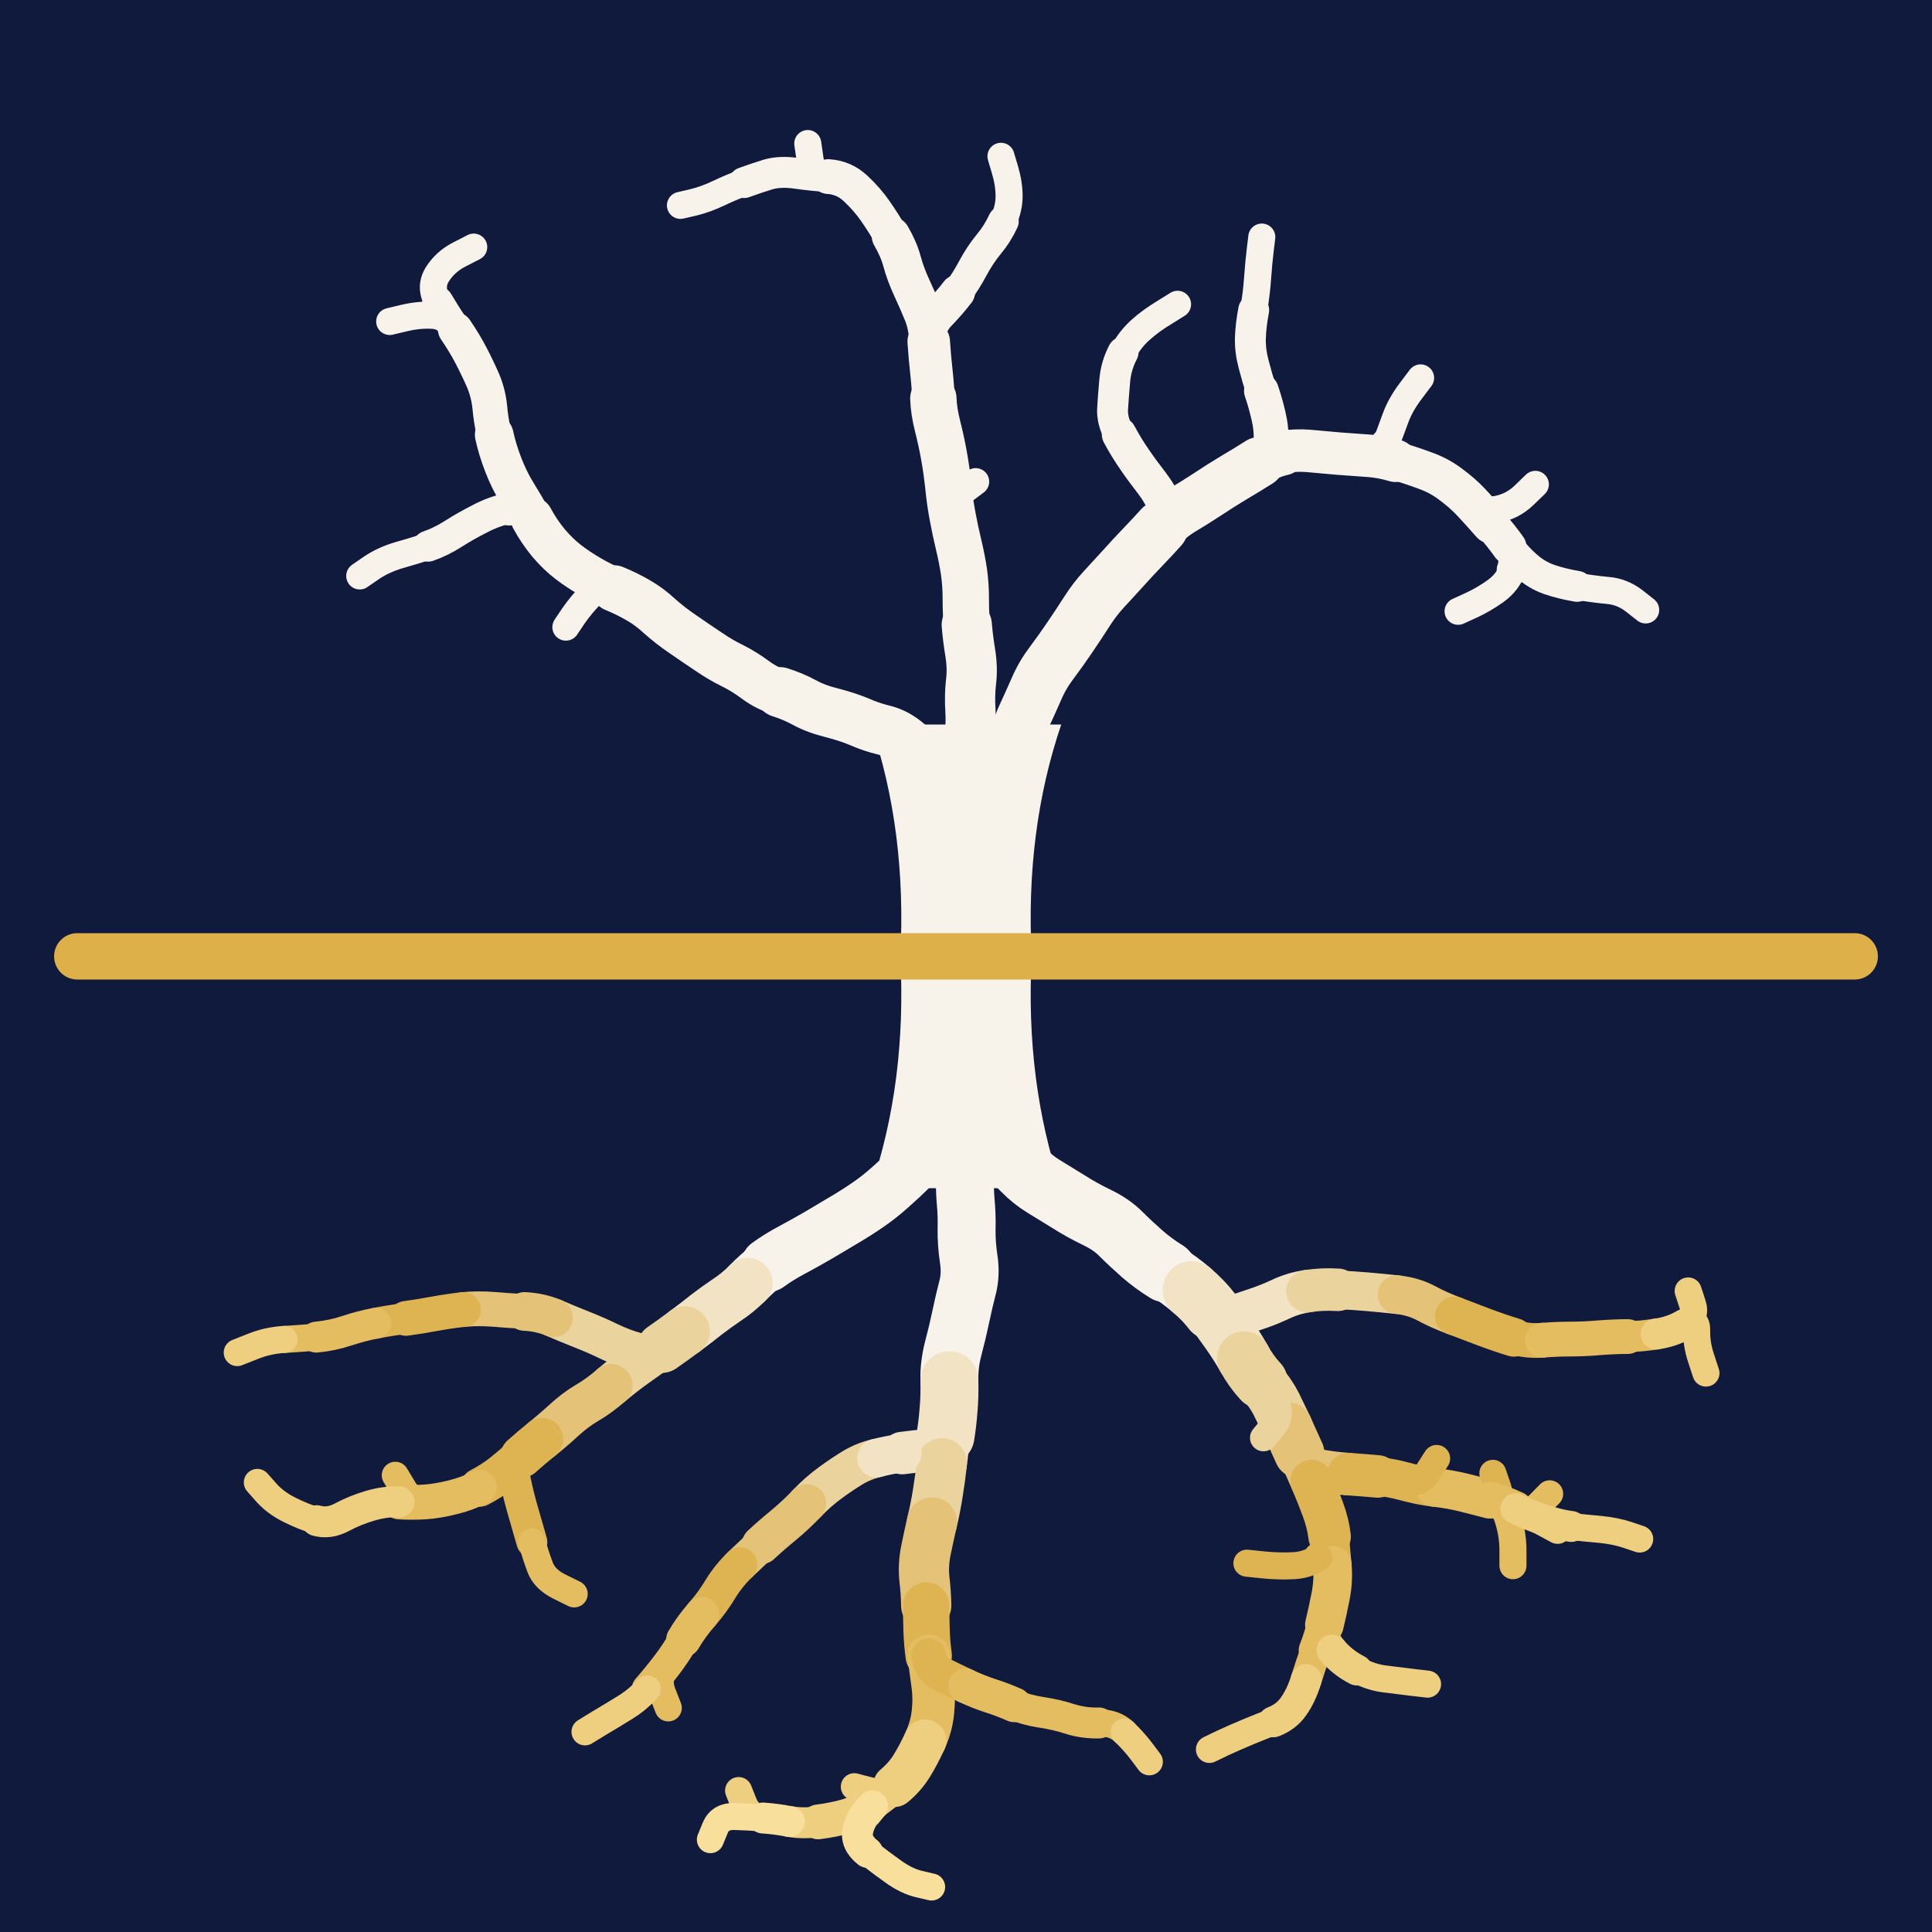
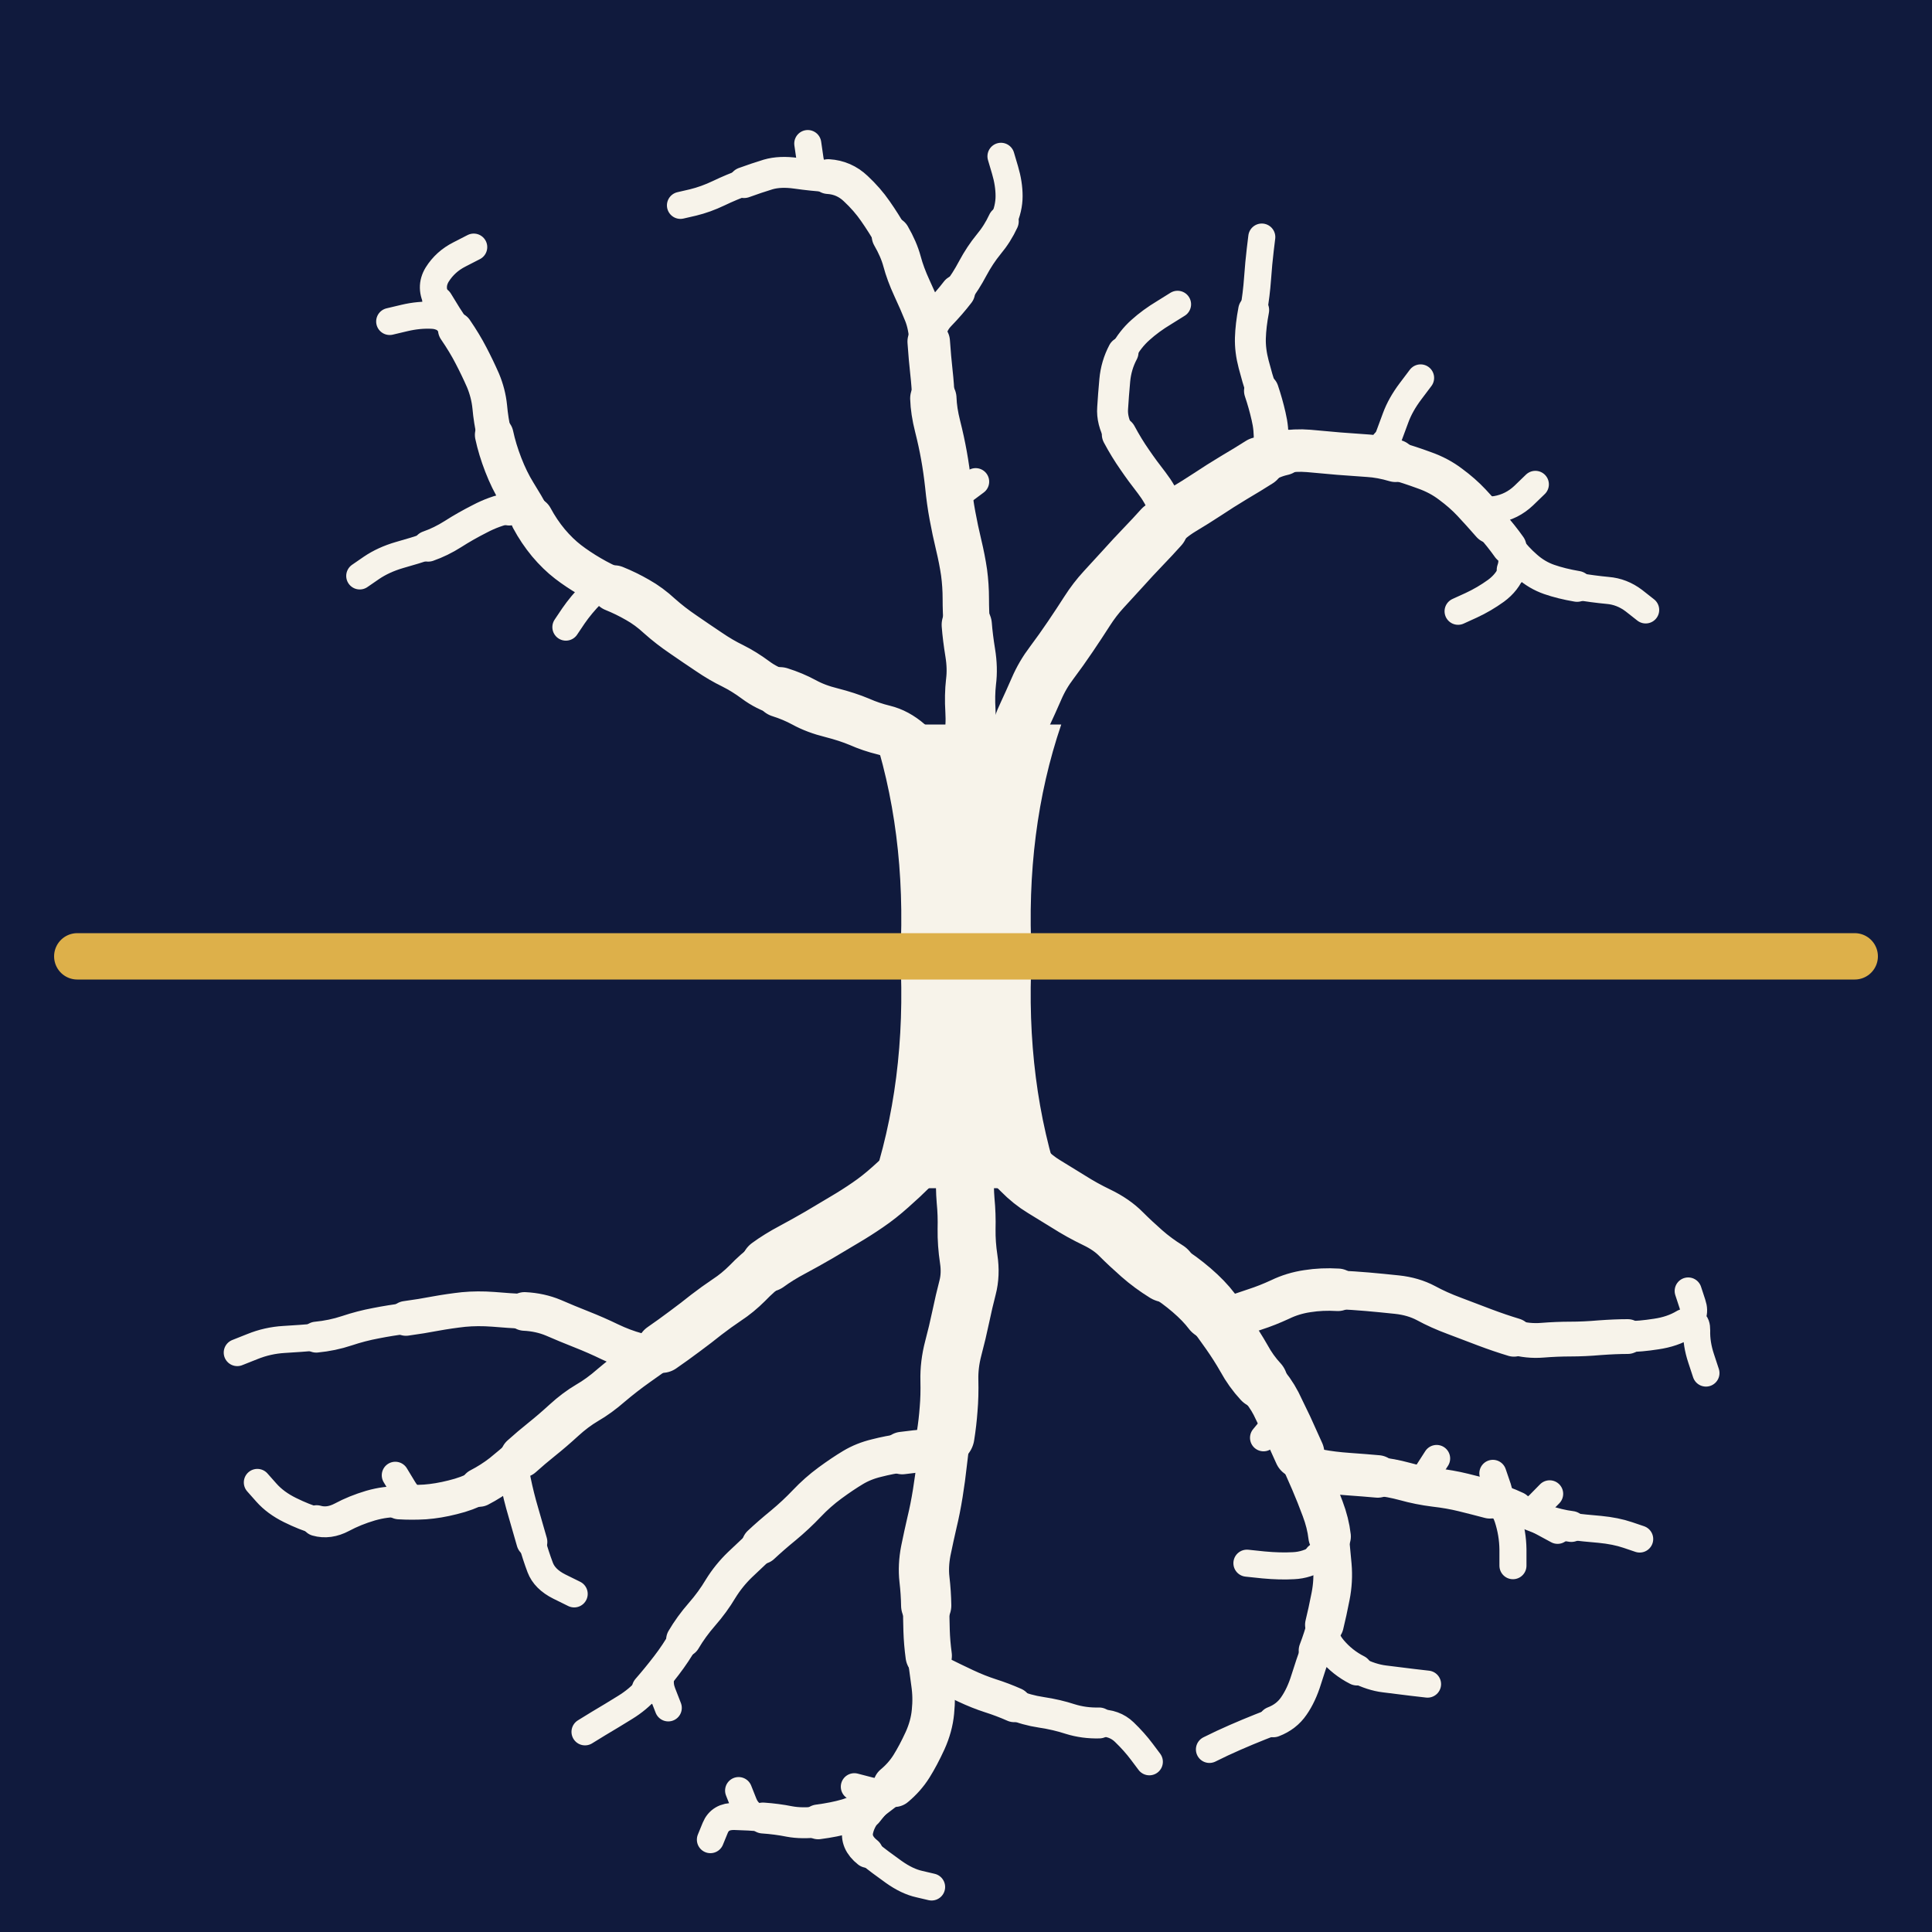
<svg xmlns="http://www.w3.org/2000/svg" viewBox="0 0 100 100" width="1000" height="1000" role="img" aria-label="True Data Sovereignty: threads gather above, pass one ground line, and spread below">
  <rect width="100" height="100" fill="#101A3D" />
  <g fill="none" stroke-linecap="round" stroke-linejoin="round">
-     <path d="M47.6 60L47.14 60.46M47.14 60.46Q46.68 60.92 46.09 61.44M46.09 61.44Q45.5 61.97 44.91 62.37M44.91 62.37Q44.33 62.77 43.7 63.14M43.7 63.14Q43.08 63.51 42.39 63.92M42.39 63.92Q41.7 64.32 41.01 64.69M41.01 64.69Q40.31 65.06 39.75 65.47" stroke="#F7F3EA" stroke-width="2.8" />
+     <path d="M47.6 60L47.14 60.46M47.14 60.46Q46.68 60.92 46.09 61.44M46.09 61.44Q45.5 61.97 44.91 62.37M44.91 62.37Q44.33 62.77 43.7 63.14M43.7 63.14Q43.08 63.51 42.39 63.92M42.39 63.92Q41.7 64.32 41.01 64.69M41.01 64.69Q40.31 65.06 39.75 65.47M62.72 67.86Q63.13 68.39 63.57 69.02M63.57 69.02Q64.02 69.66 64.39 70.31M64.39 70.31Q64.75 70.97 65.25 71.51" stroke="#F7F3EA" stroke-width="2.8" />
    <path d="M52.4 60L52.93 60.53M52.93 60.53Q53.46 61.07 54.04 61.42M54.04 61.42Q54.62 61.77 55.31 62.2M55.31 62.2Q56 62.64 56.77 63.01M56.77 63.01Q57.54 63.38 58.03 63.88M58.03 63.88Q58.52 64.37 59.1 64.88M59.1 64.88Q59.68 65.39 60.36 65.81" stroke="#F7F3EA" stroke-width="3.2" />
-     <path d="M50 60L49.96 60.72M49.96 60.72Q49.92 61.44 49.98 62.15M49.98 62.15Q50.05 62.86 50.03 63.62M50.03 63.62Q50.02 64.38 50.14 65.17M50.14 65.17Q50.26 65.96 50.08 66.65M50.08 66.65Q49.9 67.34 49.73 68.15M49.73 68.15Q49.56 68.96 49.34 69.79M60.36 65.81Q61.04 66.23 61.68 66.78M49.34 69.79Q49.12 70.63 49.14 71.44" stroke="#F7F3EA" stroke-width="3" />
-     <path d="M39.75 65.47Q39.19 65.89 38.69 66.41" stroke="#F7F3EA" stroke-width="2.6" />
-     <path d="M38.69 66.41Q38.18 66.92 37.63 67.28M37.63 67.28Q37.08 67.65 36.56 68.05M36.56 68.05Q36.05 68.46 35.44 68.91M48.94 74.32Q48.83 75 48.75 75.74" stroke="#F1E3C4" stroke-width="2.6" />
-     <path d="M61.68 66.78Q62.32 67.33 62.72 67.86M49.14 71.44Q49.16 72.25 49.1 72.94M49.1 72.94Q49.05 73.63 48.94 74.32" stroke="#F1E3C4" stroke-width="3" />
-     <path d="M62.72 67.86Q63.13 68.39 63.57 69.02M63.57 69.02Q64.02 69.66 64.39 70.31" stroke="#F1E3C4" stroke-width="2.8" />
-     <path d="M62.72 67.86Q63.13 68.39 63.74 68.18M63.74 68.18Q64.36 67.98 64.97 67.77M48.94 74.32Q48.83 75 48.1 75.06M64.97 67.77Q65.59 67.57 66.26 67.26M48.1 75.06Q47.36 75.12 46.7 75.21M66.26 67.26Q66.92 66.94 67.67 66.83" stroke="#F1E3C4" stroke-width="2.2" />
-     <path d="M35.44 68.91Q34.84 69.36 34.26 69.76M48.75 75.74Q48.67 76.48 48.54 77.29M65.25 71.51Q65.74 72.05 66.05 72.65M48.54 77.29Q48.41 78.1 48.24 78.8M66.05 72.65Q66.35 73.26 66.64 73.87" stroke="#EBD39E" stroke-width="2.6" />
-     <path d="M64.39 70.31Q64.75 70.97 65.25 71.51" stroke="#EBD39E" stroke-width="2.8" />
-     <path d="M34.26 69.76Q33.68 70.16 32.98 70.66M32.98 70.66Q32.29 71.15 31.64 71.7M67.67 66.83Q68.42 66.71 69.25 66.76" stroke="#EBD39E" stroke-width="2.2" />
-     <path d="M34.26 69.76Q33.68 70.16 32.97 69.98M45.37 75.47Q44.7 75.63 44.15 75.96M32.97 69.98Q32.27 69.79 31.56 69.45M69.25 66.76Q70.07 66.8 70.77 66.86M44.15 75.96Q43.6 76.29 42.96 76.76M31.56 69.45Q30.86 69.11 30.1 68.81M70.77 66.86Q71.46 66.92 72.31 67.01M30.1 68.81Q29.34 68.51 28.65 68.21M42.96 76.76Q42.32 77.23 41.76 77.82" stroke="#EBD39E" stroke-width="2" />
-     <path d="M48.24 78.8Q48.08 79.49 47.92 80.27M66.64 73.87Q66.92 74.48 67.25 75.22M47.92 80.27Q47.77 81.05 47.85 81.75M47.85 81.75Q47.93 82.44 47.94 83.1" stroke="#E4C378" stroke-width="2.6" />
-     <path d="M46.7 75.21Q46.03 75.3 45.37 75.47" stroke="#F1E3C4" stroke-width="2" />
-     <path d="M31.64 71.7Q31 72.26 30.39 72.61M30.39 72.61Q29.78 72.97 29.19 73.51M67.25 75.22Q67.59 75.97 67.89 76.66M29.19 73.51Q28.6 74.05 28.05 74.49M67.25 75.22Q67.59 75.97 68.27 76.11M68.27 76.11Q68.94 76.24 69.8 76.3" stroke="#E4C378" stroke-width="2.2" />
-     <path d="M66.05 72.65Q66.35 73.26 65.88 73.84L65.4 74.42" stroke="#EBD39E" stroke-width="1.4" />
-     <path d="M47.94 83.1Q47.94 83.76 47.96 84.4M47.96 84.4Q47.98 85.04 48.07 85.7" stroke="#DEB352" stroke-width="2.4" />
-     <path d="M67.89 76.66Q68.19 77.36 68.46 78.09M28.05 74.49Q27.5 74.93 27 75.38M68.46 78.09Q68.74 78.83 68.82 79.53M69.8 76.3Q70.65 76.36 71.31 76.42" stroke="#DEB352" stroke-width="2.2" />
-     <path d="M72.31 67.01Q73.15 67.1 73.81 67.45M41.76 77.82Q41.2 78.41 40.55 78.95M28.65 68.21Q27.96 67.92 27.15 67.88M73.81 67.45Q74.47 67.81 75.28 68.11M40.55 78.95Q39.89 79.49 39.39 79.96" stroke="#E4C378" stroke-width="2" />
-     <path d="M27 75.38Q26.5 75.82 25.97 76.25M68.82 79.53Q68.89 80.22 68.96 81.02M75.28 68.11Q76.08 68.41 76.86 68.71M71.31 76.42Q71.97 76.48 72.71 76.68M25.97 76.25Q25.43 76.67 24.81 76.99M76.86 68.71Q77.63 69 78.36 69.22M72.71 76.68Q73.46 76.89 74.26 76.99" stroke="#DEB352" stroke-width="2" />
-     <path d="M48.07 85.7Q48.16 86.37 48.26 87.11M48.26 87.11Q48.37 87.85 48.29 88.6M48.29 88.6Q48.22 89.35 47.88 90.1" stroke="#E5BD61" stroke-width="2.2" />
-     <path d="M27.15 67.88Q26.34 67.84 25.53 67.77M39.39 79.96Q38.89 80.43 38.3 80.99M25.53 67.77Q24.72 67.71 23.99 67.78" stroke="#E4C378" stroke-width="1.8" />
-     <path d="M27 75.38Q26.5 75.82 26.68 76.64M68.82 79.53Q68.89 80.22 68.27 80.62M26.68 76.64Q26.85 77.47 27.09 78.28M27.09 78.28Q27.33 79.1 27.53 79.81M21.01 68.24Q20.21 68.34 19.45 68.49" stroke="#DEB352" stroke-width="1.6" />
-     <path d="M48.07 85.7Q48.16 86.37 48.74 86.66M48.74 86.66Q49.32 86.95 49.98 87.26M38.3 80.99Q37.72 81.55 37.3 82.23M23.99 67.78Q23.27 67.86 22.55 67.99M78.36 69.22Q79.08 69.43 79.83 69.37M37.3 82.23Q36.89 82.92 36.33 83.56M22.55 67.99Q21.82 68.13 21.01 68.24" stroke="#DEB352" stroke-width="1.8" />
-     <path d="M68.96 81.02Q69.03 81.82 68.87 82.63M68.87 82.63Q68.71 83.45 68.55 84.1M74.26 76.99Q75.05 77.08 75.74 77.25M75.74 77.25Q76.43 77.42 77.11 77.6" stroke="#E5BD61" stroke-width="2" />
-     <path d="M68.27 80.62Q67.64 81.01 66.95 81.04M72.71 76.68Q73.46 76.89 73.91 76.19L74.36 75.49M66.95 81.04Q66.26 81.08 65.4 81L64.54 80.91M77.11 77.6Q77.78 77.77 77.53 77.02L77.27 76.26" stroke="#DEB352" stroke-width="1.4" />
-     <path d="M24.81 76.99Q24.18 77.32 23.43 77.5M68.55 84.1Q68.38 84.75 68.12 85.43M49.98 87.26Q50.64 87.57 51.26 87.77M23.43 77.5Q22.68 77.69 22 77.74M79.83 69.37Q80.58 69.31 81.29 69.31M36.33 83.56Q35.78 84.19 35.38 84.87M51.26 87.77Q51.89 87.97 52.5 88.24M22 77.74Q21.32 77.78 20.66 77.74M81.29 69.31Q82 69.31 82.8 69.24M77.11 77.6Q77.78 77.77 78.46 78.09M82.8 69.24Q83.61 69.18 84.25 69.18" stroke="#E5BD61" stroke-width="1.8" />
-     <path d="M47.88 90.1Q47.53 90.86 47.18 91.42M47.18 91.42Q46.83 91.98 46.29 92.43" stroke="#EECE7F" stroke-width="2.2" />
-     <path d="M27.53 79.81Q27.73 80.52 27.96 81.13M27.96 81.13Q28.19 81.74 28.95 82.12L29.72 82.5M22 77.74Q21.32 77.78 20.89 77.07L20.46 76.36M77.11 77.6Q77.78 77.77 78.04 78.57M34.49 86.21Q33.99 86.86 34.29 87.63L34.59 88.4M16.37 69.21Q15.55 69.28 14.7 69.33M78.04 78.57Q78.3 79.37 78.31 80.2L78.31 81.04M78.46 78.09Q79.13 78.41 79.67 77.87L80.21 77.32M56.89 89.18Q57.68 89.16 58.19 89.65" stroke="#E5BD61" stroke-width="1.4" />
-     <path d="M68.12 85.43Q67.86 86.12 67.61 86.93M68.55 84.1Q68.38 84.75 68.94 85.41M35.38 84.87Q34.99 85.56 34.49 86.21M19.45 68.49Q18.7 68.63 17.95 68.88M52.5 88.24Q53.11 88.51 53.9 88.63M34.49 86.21Q33.99 86.86 33.5 87.42M17.95 68.88Q17.2 69.13 16.37 69.21M53.9 88.63Q54.7 88.75 55.4 88.98M84.25 69.18Q84.89 69.18 85.72 69.05M55.4 88.98Q56.11 89.2 56.89 89.18" stroke="#E5BD61" stroke-width="1.6" />
-     <path d="M67.61 86.93Q67.36 87.74 66.97 88.3M20.66 77.74Q19.99 77.7 19.18 77.93M68.94 85.41Q69.49 86.06 70.24 86.44M66.97 88.3Q66.59 88.86 65.91 89.12M78.46 78.09Q79.13 78.41 79.91 78.67M46.29 92.43Q45.75 92.88 45.16 93.47M19.18 77.93Q18.37 78.17 17.7 78.53M79.91 78.67Q80.68 78.93 81.33 79.01M17.7 78.53Q17.02 78.89 16.39 78.71M85.72 69.05Q86.56 68.93 87.19 68.55M42.35 94.3Q41.5 94.4 40.86 94.28" stroke="#EECE7F" stroke-width="1.6" />
-     <path d="M46.29 92.43Q45.75 92.88 45.09 93.36M45.09 93.36Q44.44 93.83 43.81 94.01M43.81 94.01Q43.19 94.19 42.35 94.3" stroke="#EECE7F" stroke-width="1.8" />
-     <path d="M70.24 86.44Q70.99 86.82 71.66 86.9M33.5 87.42Q33.02 87.97 32.35 88.38M65.91 89.12Q65.23 89.38 64.58 89.65M78.46 78.09Q79.13 78.41 79.88 78.81L80.62 79.21M46.29 92.43Q45.75 92.88 45.36 93.39L44.96 93.89M71.66 86.9Q72.34 86.98 73.11 87.08L73.89 87.17M32.35 88.38Q31.69 88.79 30.98 89.21L30.28 89.64M64.58 89.65Q63.93 89.92 63.26 90.23L62.6 90.55M14.7 69.33Q13.85 69.38 13.06 69.7L12.28 70.01M46.29 92.43Q45.75 92.88 44.99 92.68L44.22 92.48M81.33 79.01Q81.98 79.09 82.81 79.16M16.39 78.71Q15.76 78.53 15.01 78.16M87.19 68.55Q87.83 68.17 87.82 68.86M82.81 79.16Q83.63 79.24 84.25 79.45L84.87 79.66M15.01 78.16Q14.26 77.79 13.79 77.26L13.32 76.73M58.19 89.65Q58.71 90.15 59.1 90.67L59.49 91.19M87.19 68.55Q87.83 68.17 87.6 67.49L87.38 66.82M87.82 68.86Q87.8 69.56 88.05 70.31L88.3 71.07M39.49 94.1Q38.78 94.04 38.5 93.36L38.23 92.68" stroke="#EECE7F" stroke-width="1.4" />
-     <path d="M45.16 93.47Q44.56 94.05 44.41 94.7M44.41 94.7Q44.25 95.36 44.91 95.88M40.86 94.28Q40.21 94.15 39.49 94.1" stroke="#F8DF9C" stroke-width="1.6" />
-     <path d="M44.91 95.88Q45.57 96.4 46.26 96.89M46.26 96.89Q46.95 97.38 47.58 97.52L48.22 97.67M39.49 94.1Q38.78 94.04 38.02 94.02M38.02 94.02Q37.27 94 37.02 94.61L36.77 95.22" stroke="#F8DF9C" stroke-width="1.4" />
+     <path d="M50 60L49.96 60.72M49.96 60.72Q49.92 61.44 49.98 62.15M49.98 62.15Q50.05 62.86 50.03 63.62M50.03 63.62Q50.02 64.38 50.14 65.17M50.14 65.17Q50.26 65.96 50.08 66.65M50.08 66.65Q49.9 67.34 49.73 68.15M49.73 68.15Q49.56 68.96 49.34 69.79M60.36 65.81Q61.04 66.23 61.68 66.78M49.34 69.79Q49.12 70.63 49.14 71.44M61.68 66.78Q62.32 67.33 62.72 67.86M49.14 71.44Q49.16 72.25 49.1 72.94M49.1 72.94Q49.05 73.63 48.94 74.32" stroke="#F7F3EA" stroke-width="3" />
+     <path d="M39.75 65.47Q39.19 65.89 38.69 66.41M38.69 66.41Q38.18 66.92 37.63 67.28M37.63 67.28Q37.08 67.65 36.56 68.05M36.56 68.05Q36.05 68.46 35.44 68.91M48.94 74.32Q48.83 75 48.75 75.74M35.44 68.91Q34.84 69.36 34.26 69.76M48.75 75.74Q48.67 76.48 48.54 77.29M65.25 71.51Q65.74 72.05 66.05 72.65M48.54 77.29Q48.41 78.1 48.24 78.8M66.05 72.65Q66.35 73.26 66.64 73.87M48.24 78.8Q48.08 79.49 47.92 80.27M66.64 73.87Q66.92 74.48 67.25 75.22M47.92 80.27Q47.77 81.05 47.85 81.75M47.85 81.75Q47.93 82.44 47.94 83.1" stroke="#F7F3EA" stroke-width="2.6" />
+     <path d="M62.72 67.86Q63.13 68.39 63.74 68.18M63.74 68.18Q64.36 67.98 64.97 67.77M48.94 74.32Q48.83 75 48.1 75.06M64.97 67.77Q65.59 67.57 66.26 67.26M34.26 69.76Q33.68 70.16 32.98 70.66M48.1 75.06Q47.36 75.12 46.7 75.21M66.26 67.26Q66.92 66.94 67.67 66.83M32.98 70.66Q32.29 71.15 31.64 71.7M67.67 66.83Q68.42 66.71 69.25 66.76M31.64 71.7Q31 72.26 30.39 72.61M30.39 72.61Q29.78 72.97 29.19 73.51M67.25 75.22Q67.59 75.97 67.89 76.66M29.19 73.51Q28.6 74.05 28.05 74.49M67.25 75.22Q67.59 75.97 68.27 76.11M67.89 76.66Q68.19 77.36 68.46 78.09M28.05 74.49Q27.5 74.93 27 75.38M68.27 76.11Q68.94 76.24 69.8 76.3M68.46 78.09Q68.74 78.83 68.82 79.53M69.8 76.3Q70.65 76.36 71.31 76.42M48.07 85.7Q48.16 86.37 48.26 87.11M48.26 87.11Q48.37 87.85 48.29 88.6M48.29 88.6Q48.22 89.35 47.88 90.1M47.88 90.1Q47.53 90.86 47.18 91.42M47.18 91.42Q46.83 91.98 46.29 92.43" stroke="#F7F3EA" stroke-width="2.2" />
+     <path d="M34.26 69.76Q33.68 70.16 32.97 69.98M46.7 75.21Q46.03 75.3 45.37 75.47M45.37 75.47Q44.7 75.63 44.15 75.96M32.97 69.98Q32.27 69.79 31.56 69.45M69.25 66.76Q70.07 66.8 70.77 66.86M44.15 75.96Q43.6 76.29 42.96 76.76M31.56 69.45Q30.86 69.11 30.1 68.81M70.77 66.86Q71.46 66.92 72.31 67.01M30.1 68.81Q29.34 68.51 28.65 68.21M42.96 76.76Q42.32 77.23 41.76 77.82M72.31 67.01Q73.15 67.1 73.81 67.45M41.76 77.82Q41.2 78.41 40.55 78.95M28.65 68.21Q27.96 67.92 27.15 67.88M73.81 67.45Q74.47 67.81 75.28 68.11M27 75.38Q26.5 75.82 25.97 76.25M68.82 79.53Q68.89 80.22 68.96 81.02M40.55 78.95Q39.89 79.49 39.39 79.96M75.28 68.11Q76.08 68.41 76.86 68.71M71.31 76.42Q71.97 76.48 72.71 76.68M25.97 76.25Q25.43 76.67 24.81 76.99M68.96 81.02Q69.03 81.82 68.87 82.63M76.86 68.71Q77.63 69 78.36 69.22M72.71 76.68Q73.46 76.89 74.26 76.99M68.87 82.63Q68.71 83.45 68.55 84.1M74.26 76.99Q75.05 77.08 75.74 77.25M75.74 77.25Q76.43 77.42 77.11 77.6" stroke="#F7F3EA" stroke-width="2" />
+     <path d="M66.05 72.65Q66.35 73.26 65.88 73.84L65.4 74.42M68.27 80.62Q67.64 81.01 66.95 81.04M72.71 76.68Q73.46 76.89 73.91 76.19L74.36 75.49M66.95 81.04Q66.26 81.08 65.4 81L64.54 80.91M27.53 79.81Q27.73 80.52 27.96 81.13M27.96 81.13Q28.19 81.74 28.95 82.12L29.72 82.5M22 77.74Q21.32 77.78 20.89 77.07L20.46 76.36M77.11 77.6Q77.78 77.77 77.53 77.02L77.27 76.26M70.24 86.44Q70.99 86.82 71.66 86.9M33.5 87.42Q33.02 87.97 32.35 88.38M65.91 89.12Q65.23 89.38 64.58 89.65M77.11 77.6Q77.78 77.77 78.04 78.57M34.49 86.21Q33.99 86.86 34.29 87.63L34.59 88.4M16.37 69.21Q15.55 69.28 14.7 69.33M78.46 78.09Q79.13 78.41 79.88 78.81L80.62 79.21M46.29 92.43Q45.75 92.88 45.36 93.39L44.96 93.89M71.66 86.9Q72.34 86.98 73.11 87.08L73.89 87.17M32.35 88.38Q31.69 88.79 30.98 89.21L30.28 89.64M64.58 89.65Q63.93 89.92 63.26 90.23L62.6 90.55M78.04 78.57Q78.3 79.37 78.31 80.2L78.31 81.04M14.7 69.33Q13.85 69.38 13.06 69.7L12.28 70.01M78.46 78.09Q79.13 78.41 79.67 77.87L80.21 77.32M46.29 92.43Q45.75 92.88 44.99 92.68L44.22 92.48M81.33 79.01Q81.98 79.09 82.81 79.16M16.39 78.71Q15.76 78.53 15.01 78.16M56.89 89.18Q57.68 89.16 58.19 89.65M87.19 68.55Q87.83 68.17 87.82 68.86M82.81 79.16Q83.63 79.24 84.25 79.45L84.87 79.66M44.91 95.88Q45.57 96.4 46.26 96.89M15.01 78.16Q14.26 77.79 13.79 77.26L13.32 76.73M58.19 89.65Q58.71 90.15 59.1 90.67L59.49 91.19M87.19 68.55Q87.83 68.17 87.6 67.49L87.38 66.82M46.26 96.89Q46.95 97.38 47.58 97.52L48.22 97.67M39.49 94.1Q38.78 94.04 38.02 94.02M87.82 68.86Q87.8 69.56 88.05 70.31L88.3 71.07M39.49 94.1Q38.78 94.04 38.5 93.36L38.23 92.68M38.02 94.02Q37.27 94 37.02 94.61L36.77 95.22" stroke="#F7F3EA" stroke-width="1.4" />
+     <path d="M47.94 83.1Q47.94 83.76 47.96 84.4M47.96 84.4Q47.98 85.04 48.07 85.7" stroke="#F7F3EA" stroke-width="2.4" />
+     <path d="M27.15 67.88Q26.34 67.84 25.53 67.77M48.07 85.7Q48.16 86.37 48.74 86.66M39.39 79.96Q38.89 80.43 38.3 80.99M25.53 67.77Q24.72 67.71 23.99 67.78M48.74 86.66Q49.32 86.95 49.98 87.26M38.3 80.99Q37.72 81.55 37.3 82.23M23.99 67.78Q23.27 67.86 22.55 67.99M24.81 76.99Q24.18 77.32 23.43 77.5M78.36 69.22Q79.08 69.43 79.83 69.37M37.3 82.23Q36.89 82.92 36.33 83.56M68.55 84.1Q68.38 84.75 68.12 85.43M22.55 67.99Q21.82 68.13 21.01 68.24M49.98 87.26Q50.64 87.57 51.26 87.77M23.43 77.5Q22.68 77.69 22 77.74M79.83 69.37Q80.58 69.31 81.29 69.31M36.33 83.56Q35.78 84.19 35.38 84.87M51.26 87.77Q51.89 87.97 52.5 88.24M22 77.74Q21.32 77.78 20.66 77.74M81.29 69.31Q82 69.31 82.8 69.24M46.29 92.43Q45.75 92.88 45.09 93.36M77.11 77.6Q77.78 77.77 78.46 78.09M82.8 69.24Q83.61 69.18 84.25 69.18M45.09 93.36Q44.44 93.83 43.81 94.01M43.81 94.01Q43.19 94.19 42.35 94.3" stroke="#F7F3EA" stroke-width="1.8" />
+     <path d="M27 75.38Q26.5 75.82 26.68 76.64M68.82 79.53Q68.89 80.22 68.27 80.62M26.68 76.64Q26.85 77.47 27.09 78.28M27.09 78.28Q27.33 79.1 27.53 79.81M68.12 85.43Q67.86 86.12 67.61 86.93M21.01 68.24Q20.21 68.34 19.45 68.49M68.55 84.1Q68.38 84.75 68.94 85.41M35.38 84.87Q34.99 85.56 34.49 86.21M67.61 86.93Q67.36 87.74 66.97 88.3M19.45 68.49Q18.7 68.63 17.95 68.88M52.5 88.24Q53.11 88.51 53.9 88.63M20.66 77.74Q19.99 77.7 19.18 77.93M68.94 85.41Q69.49 86.06 70.24 86.44M34.49 86.21Q33.99 86.86 33.5 87.42M66.97 88.3Q66.59 88.86 65.91 89.12M17.95 68.88Q17.2 69.13 16.37 69.21M78.46 78.09Q79.13 78.41 79.91 78.67M46.29 92.43Q45.75 92.88 45.16 93.47M19.18 77.93Q18.37 78.17 17.7 78.53M53.9 88.63Q54.7 88.75 55.4 88.98M84.25 69.18Q84.89 69.18 85.72 69.05M79.91 78.67Q80.68 78.93 81.33 79.01M17.7 78.53Q17.02 78.89 16.39 78.71M45.16 93.47Q44.56 94.05 44.41 94.7M55.4 88.98Q56.11 89.2 56.89 89.18M85.72 69.05Q86.56 68.93 87.19 68.55M44.41 94.7Q44.25 95.36 44.91 95.88M42.35 94.3Q41.5 94.4 40.86 94.28M40.86 94.28Q40.21 94.15 39.49 94.1" stroke="#F7F3EA" stroke-width="1.6" />
    <path d="M52.4 39L52.59 38.28" stroke="#F7F3EA" stroke-width="3" />
    <path d="M47.6 39L47.01 38.47M50 39L50.14 38.31M47.01 38.47Q46.41 37.95 45.75 37.79M50.14 38.31Q50.28 37.61 50.23 36.8M45.75 37.79Q45.09 37.63 44.48 37.36M50.23 36.8Q50.18 35.99 50.26 35.29M50.26 35.29Q50.35 34.59 50.22 33.79M44.48 37.36Q43.86 37.1 43.04 36.89M50.22 33.79Q50.09 32.99 50.04 32.34M43.04 36.89Q42.23 36.69 41.63 36.36M41.63 36.36Q41.04 36.04 40.37 35.83M60.1 27.3Q60.53 26.81 61.2 26.4M61.2 26.4Q61.87 26 62.51 25.58M62.51 25.58Q63.14 25.16 63.87 24.72M63.87 24.72Q64.6 24.29 65.18 23.92" stroke="#F7F3EA" stroke-width="2.6" />
    <path d="M52.59 38.28Q52.77 37.56 53.06 36.96M53.06 36.96Q53.34 36.36 53.65 35.65M53.65 35.65Q53.96 34.93 54.44 34.3M54.44 34.3Q54.92 33.66 55.4 32.95M55.4 32.95Q55.88 32.24 56.27 31.63M56.27 31.63Q56.66 31.02 57.13 30.51M57.13 30.51Q57.59 30.01 58.12 29.43M58.12 29.43Q58.64 28.85 59.15 28.32M59.15 28.32Q59.66 27.79 60.1 27.3" stroke="#F7F3EA" stroke-width="2.8" />
    <path d="M50.04 32.34Q49.99 31.68 49.99 30.99M49.99 30.99Q49.99 30.31 49.9 29.63M40.37 35.83Q39.69 35.63 39.1 35.19M39.1 35.19Q38.52 34.76 37.92 34.46M49.9 29.63Q49.8 28.95 49.62 28.2M37.92 34.46Q37.32 34.17 36.69 33.74M49.62 28.2Q49.44 27.45 49.3 26.69M36.69 33.74Q36.06 33.32 35.38 32.85M49.3 26.69Q49.16 25.94 49.08 25.12M49.08 25.12Q48.99 24.3 48.86 23.58M35.38 32.85Q34.7 32.39 34.14 31.89M48.86 23.58Q48.73 22.85 48.53 22.06M34.14 31.89Q33.59 31.38 33 31.05M48.53 22.06Q48.33 21.27 48.31 20.62M33 31.05Q32.41 30.71 31.79 30.46M65.18 23.92Q65.76 23.55 66.39 23.41" stroke="#F7F3EA" stroke-width="2.4" />
    <path d="M49.3 26.69Q49.16 25.94 49.83 25.43L50.5 24.93M31.79 30.46Q31.17 30.21 30.62 30.75M30.62 30.75Q30.08 31.3 29.68 31.88L29.29 32.46M58.13 18.23Q58.5 17.55 59.03 17.08M59.03 17.08Q59.56 16.6 60.26 16.18L60.95 15.75M71.74 22.97Q71.99 22.3 72.24 21.62M64.89 16.05Q65.03 15.26 65.09 14.43M51.93 11.45Q52.23 10.79 52.23 10.15M72.24 21.62Q72.49 20.94 73.01 20.25L73.53 19.56M22.16 28.27Q21.5 28.5 20.67 28.73M65.09 14.43Q65.15 13.59 65.23 12.93L65.31 12.27M52.23 10.15Q52.23 9.51 52.02 8.8L51.81 8.09M20.67 28.73Q19.85 28.97 19.23 29.39L18.62 29.81M42.87 9.14Q42.06 9.09 41.93 8.26L41.81 7.43M76.16 26.01Q76.62 26.5 77.44 26.37M77.44 26.37Q78.26 26.23 78.87 25.65L79.47 25.07M22.66 15.62Q22.22 14.88 22.63 14.21M23.57 17.06Q23.1 16.36 22.4 16.32M38.51 9.45Q37.87 9.68 37.2 10M22.63 14.21Q23.05 13.54 23.78 13.17L24.52 12.79M22.4 16.32Q21.69 16.28 20.93 16.46L20.17 16.64M78.27 29.5Q78.03 30.14 77.43 30.58M37.2 10Q36.53 10.32 35.87 10.48L35.22 10.63M81.63 30.35Q82.46 30.49 83.21 30.56M77.43 30.58Q76.82 31.02 76.15 31.33L75.47 31.64M83.21 30.56Q83.95 30.62 84.57 31.09L85.18 31.57" stroke="#F7F3EA" stroke-width="1.4" />
    <path d="M60.1 27.3Q60.53 26.81 60.3 26.2M60.3 26.2Q60.07 25.59 59.61 24.99M59.61 24.99Q59.14 24.39 58.73 23.79M58.73 23.79Q58.31 23.19 57.93 22.48M65.18 23.92Q65.76 23.55 65.79 22.88M65.79 22.88Q65.82 22.2 65.66 21.54M48.07 17.68Q48.02 16.83 48.59 16.25M48.59 16.25Q49.15 15.67 49.57 15.12M65.66 21.54Q65.51 20.88 65.29 20.23M27.53 26.82Q27.15 26.13 26.36 26.3M46.12 12.21Q45.73 11.53 45.31 10.93M25.58 22.51Q25.41 21.75 25.35 21.06M45.31 10.93Q44.89 10.32 44.29 9.76M44.29 9.76Q43.69 9.19 42.87 9.14M25.35 21.06Q25.28 20.36 25 19.69M25 19.69Q24.71 19.03 24.38 18.4M77.17 27.13Q77.73 27.77 78.11 28.31M24.38 18.4Q24.05 17.76 23.57 17.06" stroke="#F7F3EA" stroke-width="1.8" />
    <path d="M31.79 30.46Q31.17 30.21 30.54 29.84M48.31 20.62Q48.29 19.97 48.21 19.26M30.54 29.84Q29.92 29.48 29.4 29.08M48.21 19.26Q48.13 18.54 48.07 17.68M66.39 23.41Q67.02 23.28 67.74 23.34M29.4 29.08Q28.88 28.68 28.39 28.1M67.74 23.34Q68.46 23.41 69.3 23.48M28.39 28.1Q27.9 27.51 27.53 26.82M69.3 23.48Q70.15 23.54 70.82 23.59M70.82 23.59Q71.49 23.63 72.23 23.85" stroke="#F7F3EA" stroke-width="2.2" />
    <path d="M57.93 22.48Q57.54 21.77 57.59 21.12M57.59 21.12Q57.63 20.46 57.7 19.69M57.7 19.69Q57.77 18.91 58.13 18.23M65.29 20.23Q65.08 19.59 64.89 18.86M49.57 15.12Q49.99 14.57 50.35 13.89M26.36 26.3Q25.58 26.46 24.84 26.85M64.89 18.86Q64.7 18.14 64.72 17.49M50.35 13.89Q50.72 13.2 51.17 12.65M70.82 23.59Q71.49 23.63 71.74 22.97M24.84 26.85Q24.09 27.23 23.45 27.64M64.72 17.49Q64.74 16.84 64.89 16.05M51.17 12.65Q51.63 12.1 51.93 11.45M23.45 27.64Q22.82 28.04 22.16 28.27M42.87 9.14Q42.06 9.09 41.22 8.97M41.22 8.97Q40.38 8.85 39.76 9.03M78.11 28.31Q78.5 28.85 79.03 29.31M23.57 17.06Q23.1 16.36 22.66 15.62M39.76 9.03Q39.14 9.22 38.51 9.45M79.03 29.31Q79.55 29.77 80.18 29.99M78.11 28.31Q78.5 28.85 78.27 29.5M80.18 29.99Q80.81 30.21 81.63 30.35" stroke="#F7F3EA" stroke-width="1.6" />
    <path d="M48.07 17.68Q48.02 16.83 47.78 16.24M47.78 16.24Q47.54 15.64 47.2 14.91M27.53 26.82Q27.15 26.13 26.75 25.49M47.2 14.91Q46.86 14.17 46.69 13.53M26.75 25.49Q26.36 24.86 26.05 24.06M46.69 13.53Q46.52 12.9 46.12 12.21M72.23 23.85Q72.96 24.06 73.72 24.34M26.05 24.06Q25.74 23.26 25.58 22.51M73.72 24.34Q74.49 24.61 75.09 25.07M75.09 25.07Q75.7 25.52 76.16 26.01M76.16 26.01Q76.62 26.5 77.17 27.13" stroke="#F7F3EA" stroke-width="2" />
  </g>
  <path d="M45.07 37.5Q46.94 43 46.6 49.5Q46.94 56 45.07 61.5L54.93 61.5Q53.06 56 53.4 49.5Q53.06 43 54.93 37.5Z" fill="#F7F3EA" />
  <path d="M4 49.5 H96" fill="none" stroke="#DDB04A" stroke-width="2.4" stroke-linecap="round" />
</svg>
